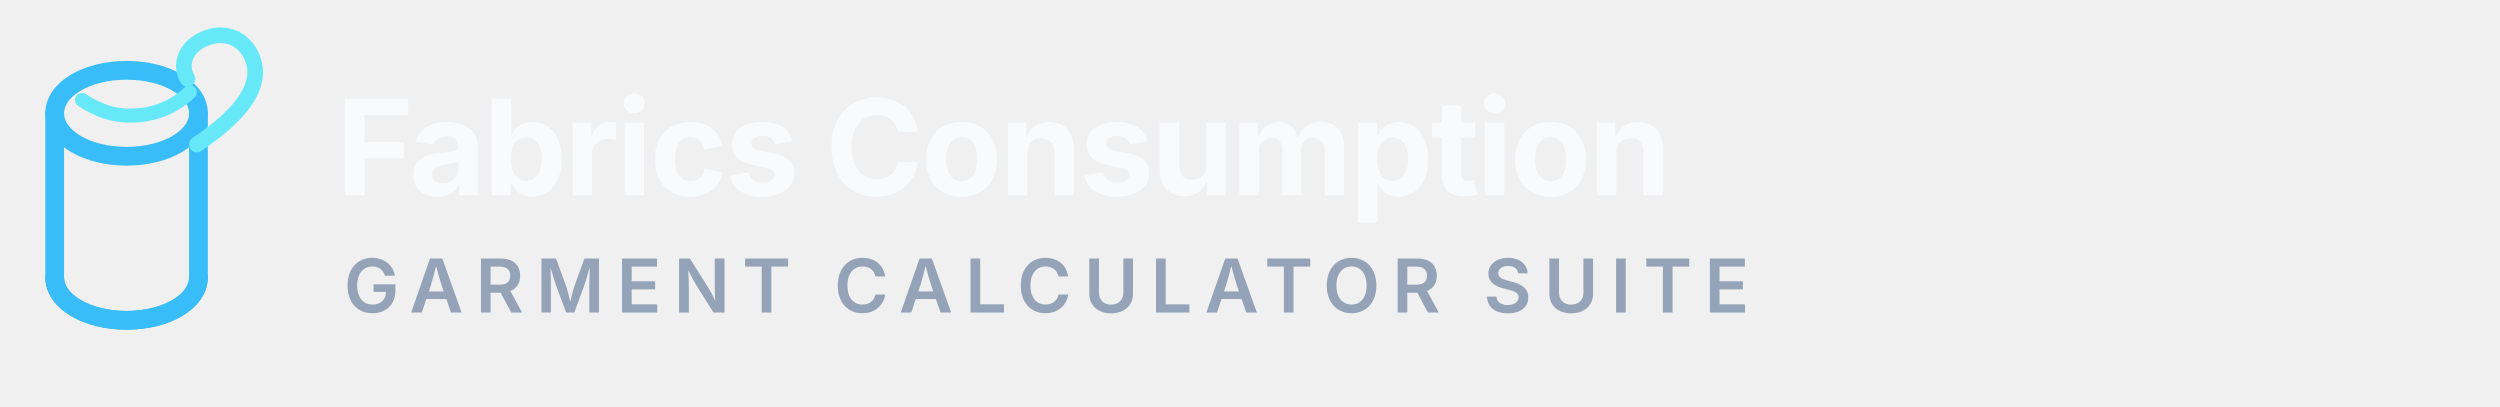
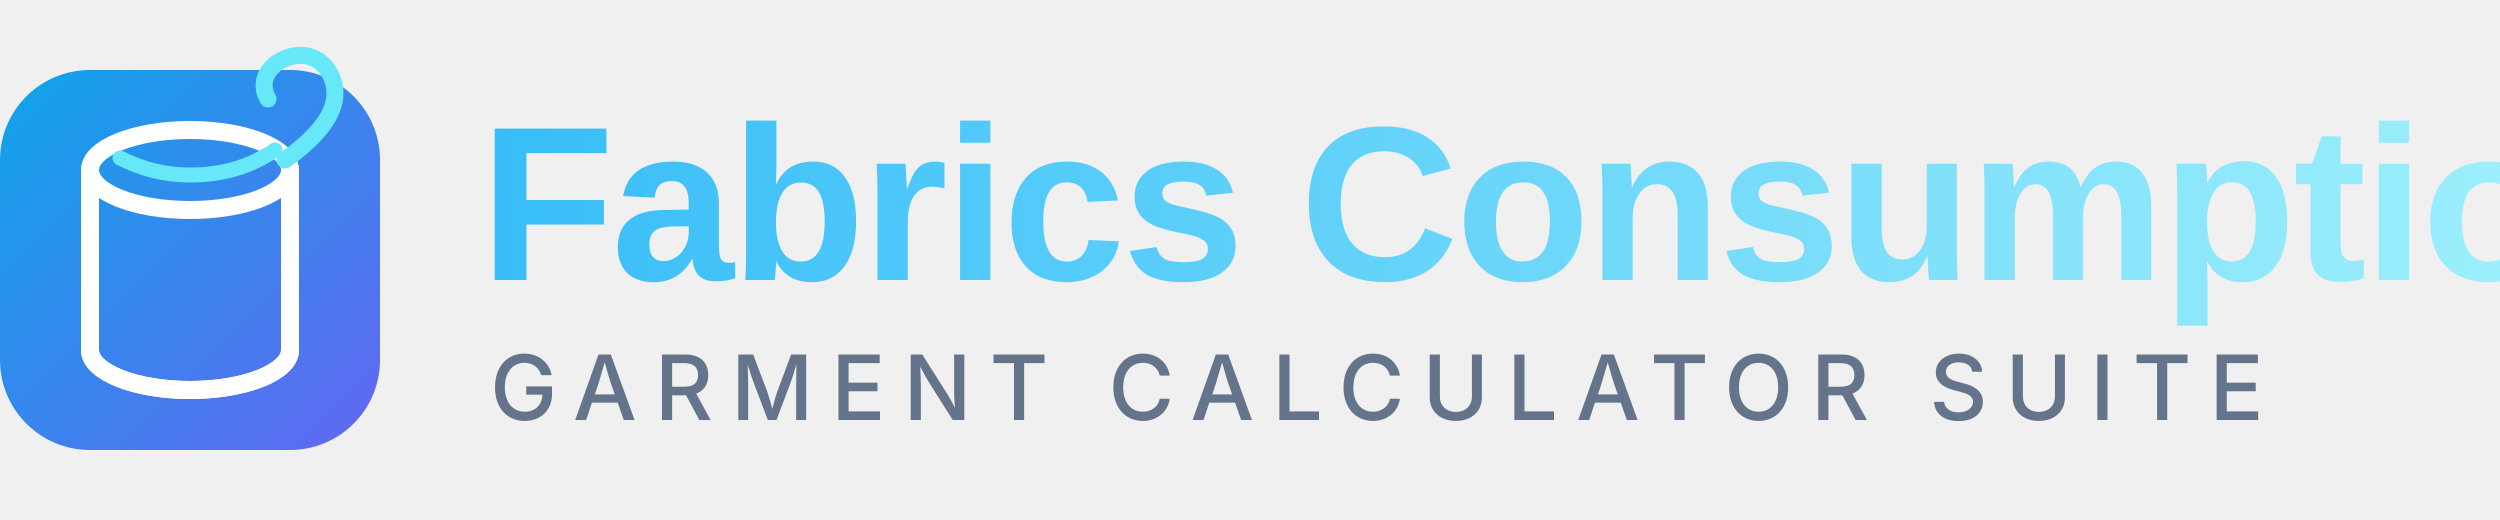
- <svg xmlns="http://www.w3.org/2000/svg" width="320" height="52" viewBox="0 0 320 52" role="img" aria-labelledby="title desc">
-   <g fill="none" stroke="currentColor" stroke-linecap="round" stroke-linejoin="round">
-     <path d="M7 14.5c0-3.1 4.1-5.5 9.2-5.5s9.2 2.4 9.2 5.5-4.1 5.5-9.2 5.5S7 17.6 7 14.5Z" stroke="#38bdf8" stroke-width="2.4" />
-     <path d="M7 14.5v21c0 3.1 4.1 5.5 9.2 5.5s9.2-2.4 9.2-5.5v-21" stroke="#38bdf8" stroke-width="2.4" />
-     <path d="M7 35.5c0 3.1 4.1 5.5 9.2 5.5s9.2-2.4 9.2-5.5" stroke="#38bdf8" stroke-width="2.4" />
-     <path d="M10.5 12.8c2.1 1.4 4.1 2 6.1 2 3 0 5.6-1 7.7-3" stroke="#67e8f9" stroke-width="1.8" />
-     <path d="M25.2 18.5c6.2-4.2 8.4-7.8 7.1-11.1-1-2.5-3.6-3.6-6.2-2.4-2.3 1-3.2 3.2-2.1 5.1" stroke="#67e8f9" stroke-width="2" />
+ <svg xmlns="http://www.w3.org/2000/svg" width="250" height="52" viewBox="0 0 250 52" role="img" aria-labelledby="title desc">
+   <defs>
+     <linearGradient id="logoText" x1="0" y1="0" x2="1" y2="0">
+       <stop offset="0%" stop-color="#38bdf8" />
+       <stop offset="100%" stop-color="#a5f3fc" />
+     </linearGradient>
+     <linearGradient id="threadBox" x1="0" y1="0" x2="1" y2="1">
+       <stop offset="0%" stop-color="#0ea5e9" />
+       <stop offset="100%" stop-color="#6366f1" />
+     </linearGradient>
+   </defs>
+   <rect x="0" y="7" width="38" height="38" rx="9" fill="url(#threadBox)" />
+   <g fill="none" stroke="#fff" stroke-linecap="round" stroke-linejoin="round">
+     <ellipse cx="19" cy="17" rx="10" ry="4" stroke-width="1.8" />
+     <path d="M9 17v18c0 2.2 4.5 4 10 4s10-1.8 10-4V17" stroke-width="1.8" />
+     <path d="M9 35c0 2.2 4.5 4 10 4s10-1.8 10-4" stroke-width="1.8" />
+     <path d="M12 15.8c2.2 1.1 4.4 1.7 7 1.7 3.2 0 6-.8 8.5-2.5" stroke="#67e8f9" stroke-width="1.5" />
+     <path d="M28.5 16c4.2-3 5.7-5.7 4.7-8.2-.8-2-2.8-2.8-4.8-1.9-1.8.8-2.5 2.5-1.6 4" stroke="#67e8f9" stroke-width="1.7" />
  </g>
-   <text x="43" y="25" fill="#f8fafc" font-family="Inter,Arial,sans-serif" font-size="17" font-weight="700" letter-spacing="-0.35">Fabrics Consumption</text>
-   <text x="44" y="40" fill="#94a3b8" font-family="Inter,Arial,sans-serif" font-size="9.5" font-weight="600" letter-spacing="1.55">GARMENT CALCULATOR SUITE</text>
+   <text x="48" y="28" fill="url(#logoText)" font-family="'Barlow Condensed', Arial, sans-serif" font-size="22" font-weight="800" letter-spacing="-0.3">Fabrics Consumption</text>
+   <text x="49" y="42" fill="#64748b" font-family="Inter, Arial, sans-serif" font-size="9" font-weight="500" letter-spacing="1.8">GARMENT CALCULATOR SUITE</text>
</svg>
